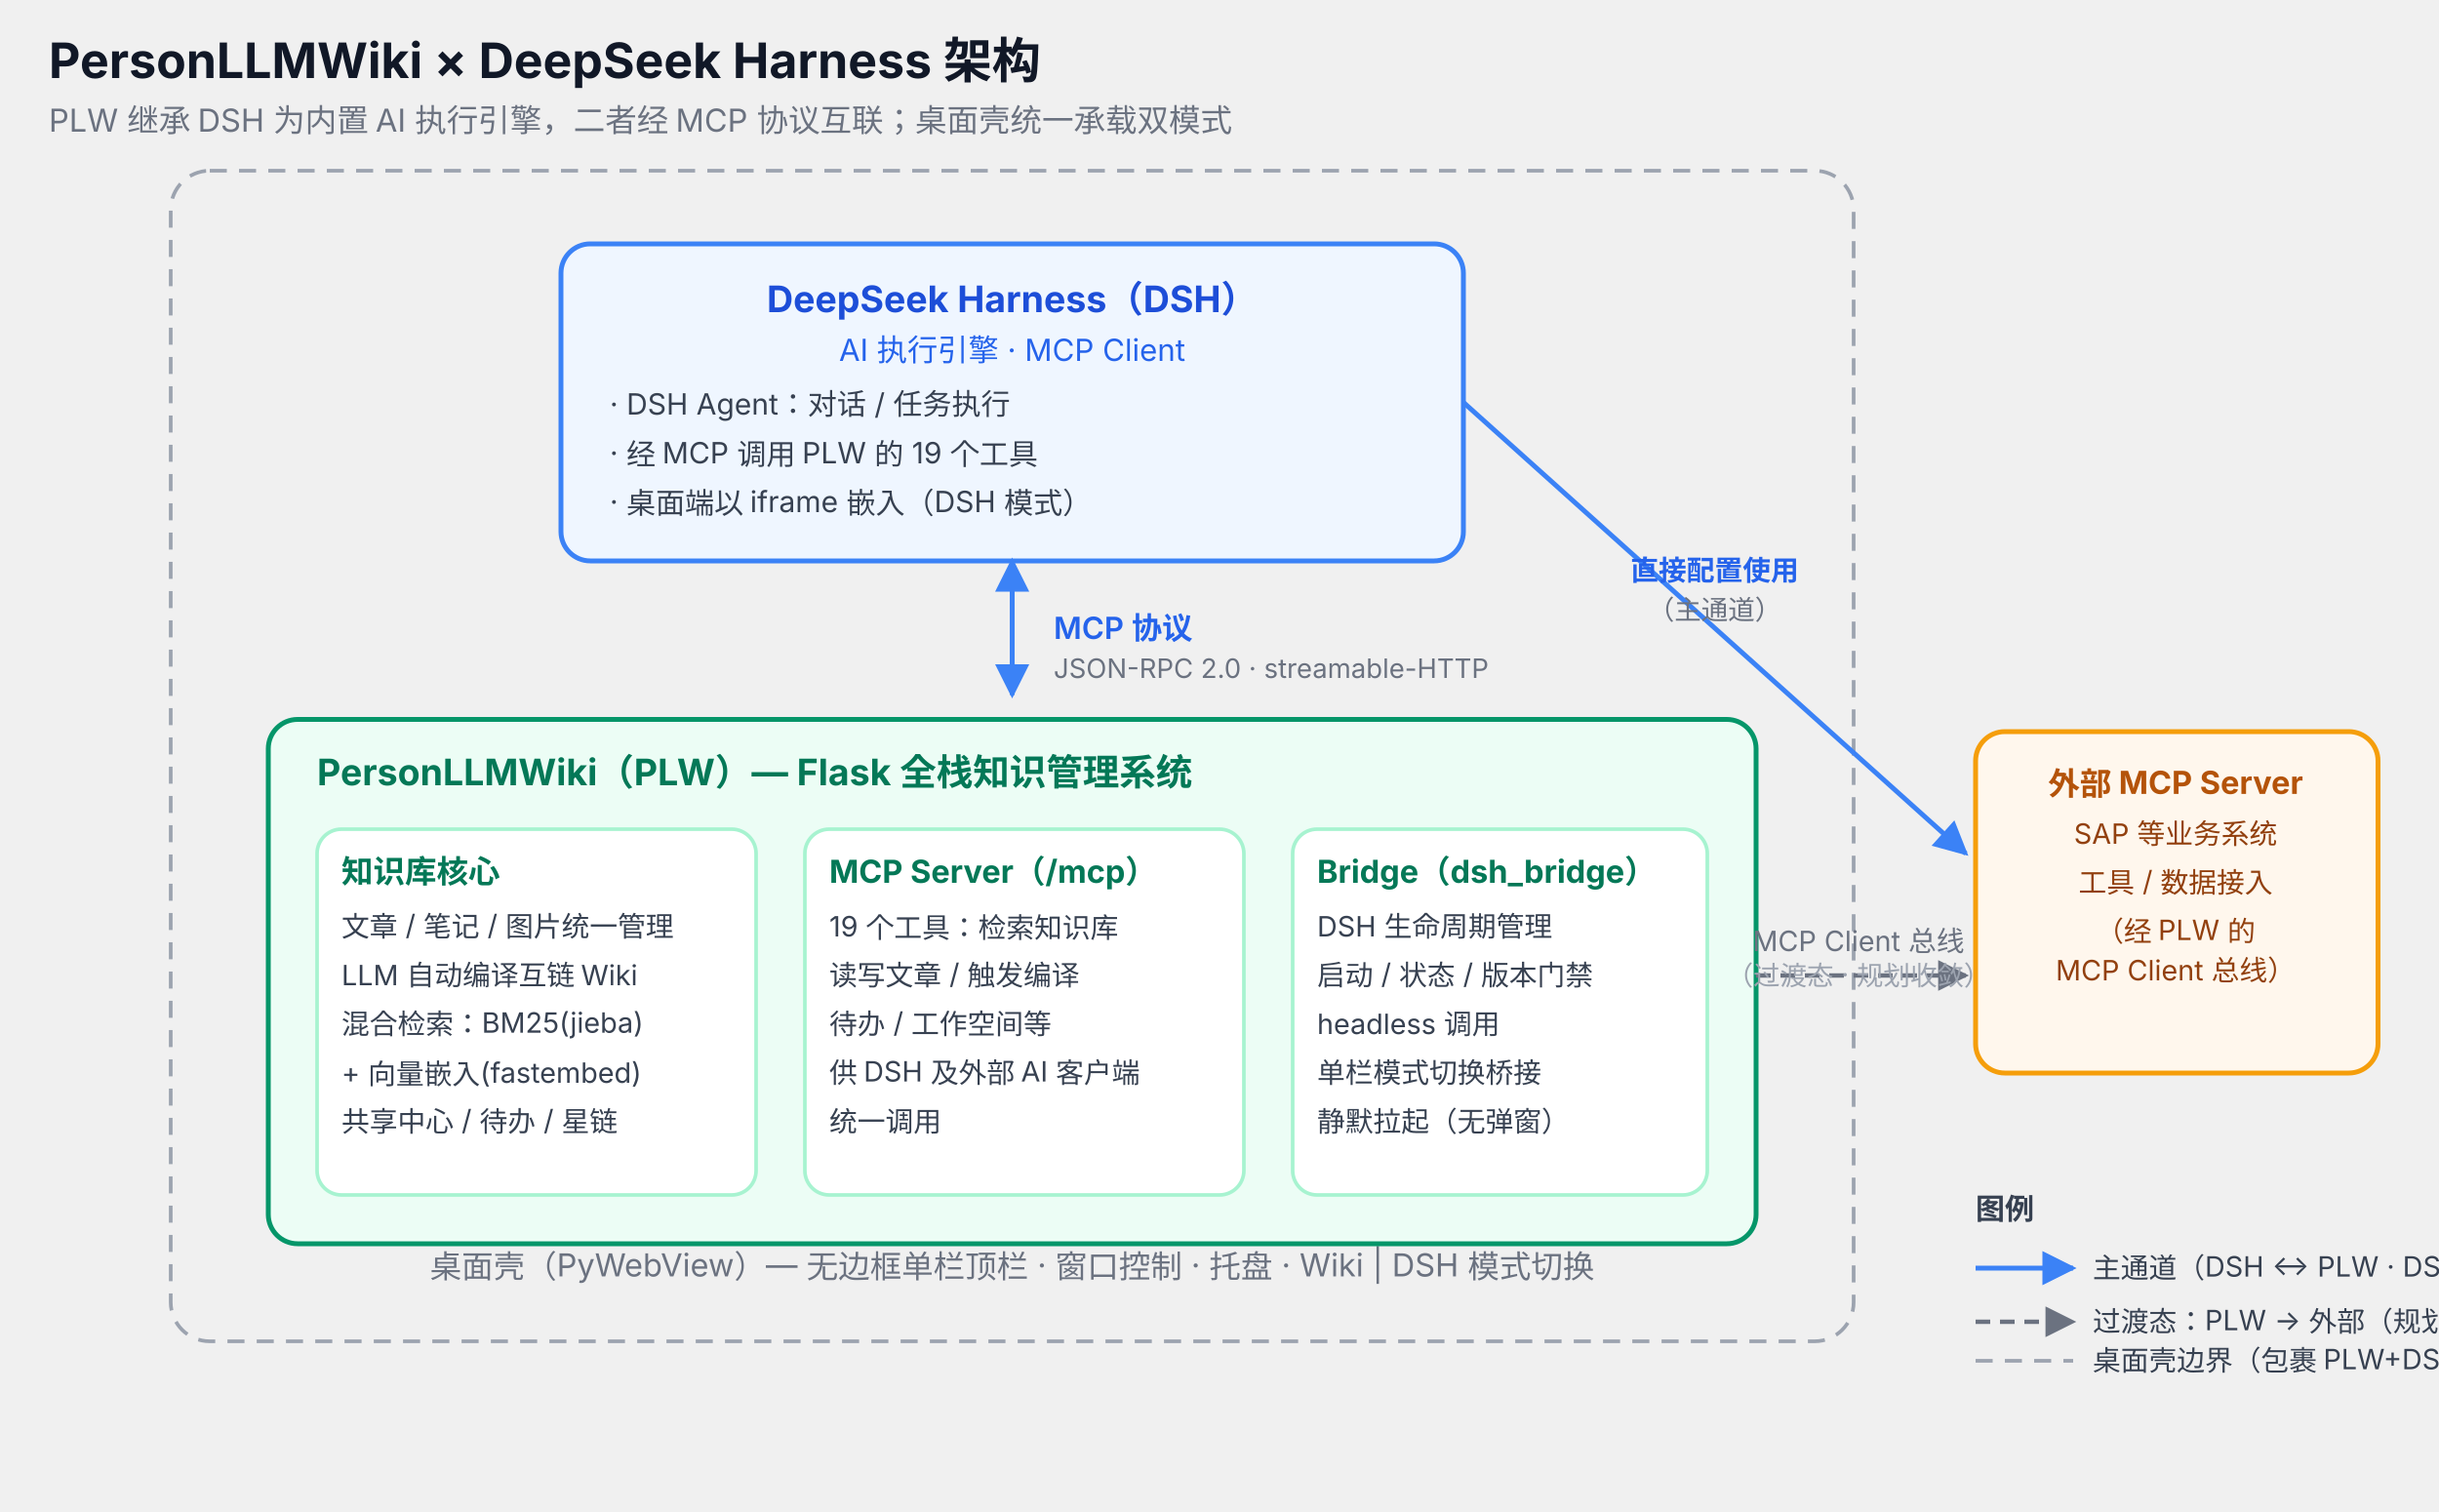
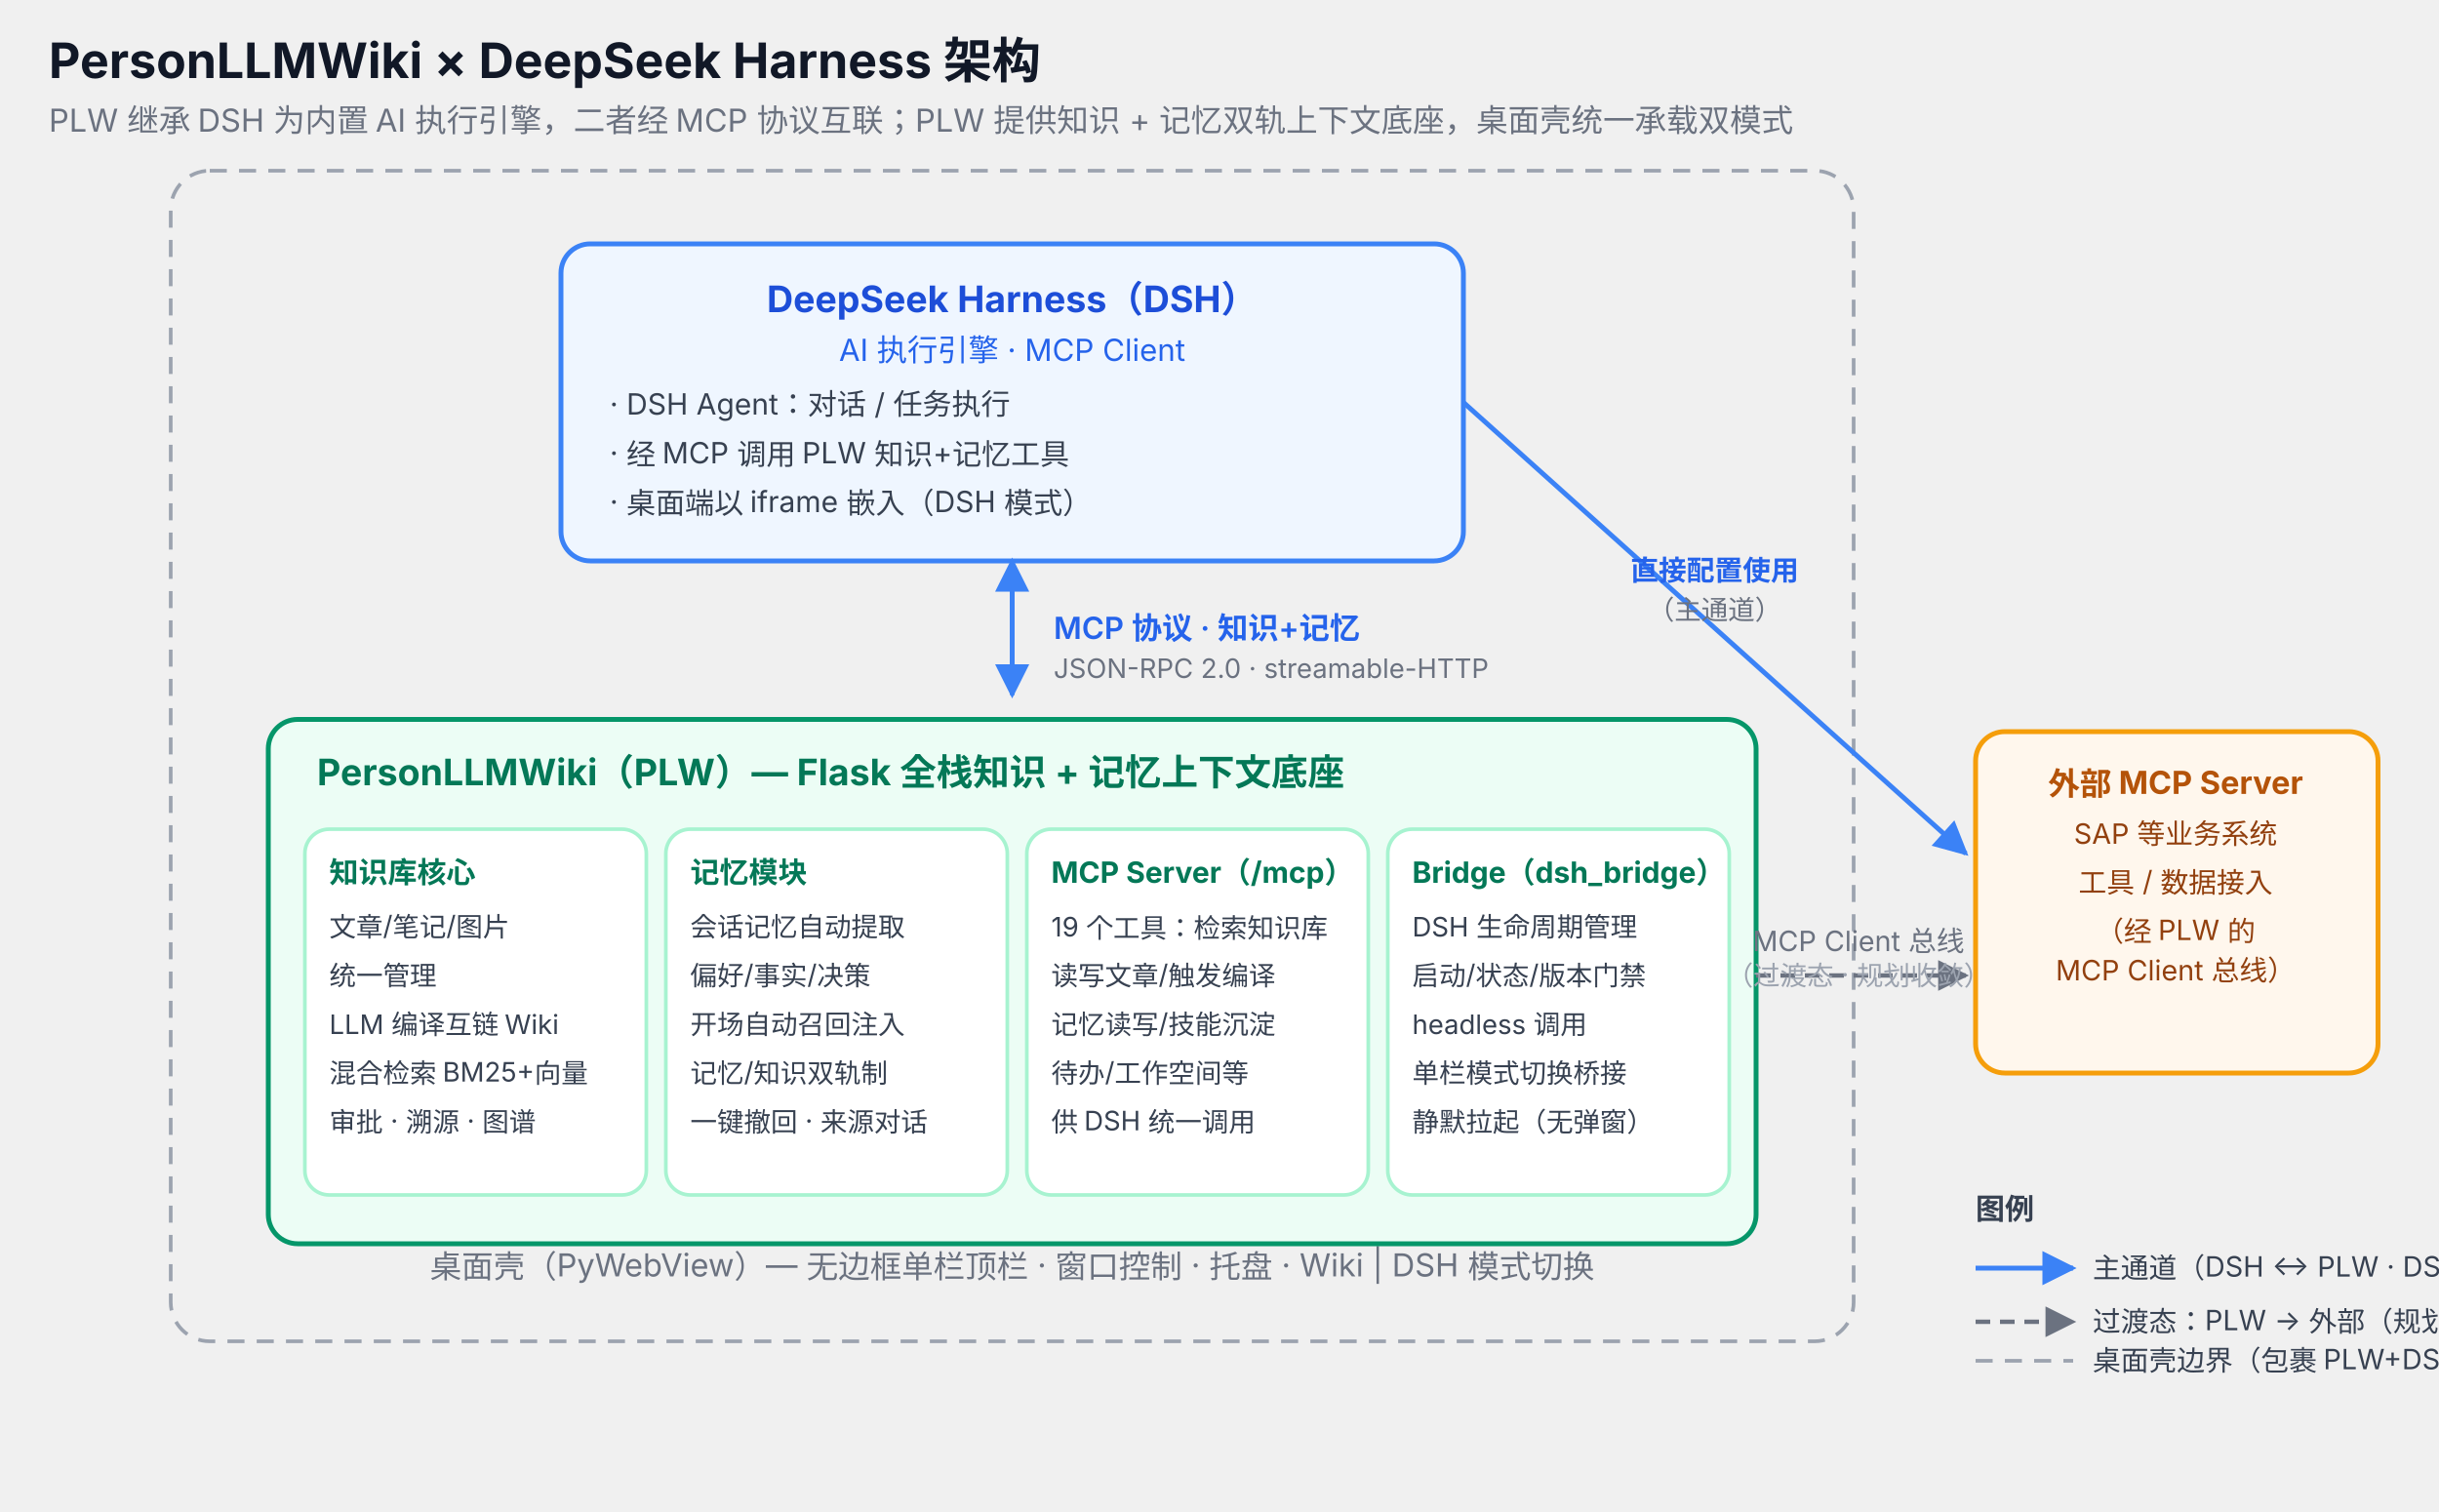
<svg xmlns="http://www.w3.org/2000/svg" viewBox="0 0 1000 620" font-family="-apple-system, 'Segoe UI', 'Microsoft YaHei', sans-serif">
  <defs>
    <marker id="arrow" viewBox="0 0 10 10" refX="9" refY="5" markerWidth="7" markerHeight="7" orient="auto-start-reverse">
      <path d="M 0 0 L 10 5 L 0 10 z" fill="#6b7280" />
    </marker>
    <marker id="arrow-blue" viewBox="0 0 10 10" refX="9" refY="5" markerWidth="7" markerHeight="7" orient="auto-start-reverse">
      <path d="M 0 0 L 10 5 L 0 10 z" fill="#3b82f6" />
    </marker>
  </defs>
  <text x="20" y="32" font-size="20" font-weight="700" fill="#111827">PersonLLMWiki × DeepSeek Harness 架构</text>
-   <text x="20" y="54" font-size="13" fill="#6b7280">PLW 继承 DSH 为内置 AI 执行引擎，二者经 MCP 协议互联；桌面壳统一承载双模式</text>
+   <text x="20" y="54" font-size="13" fill="#6b7280">PLW 继承 DSH 为内置 AI 执行引擎，二者经 MCP 协议互联；PLW 提供知识 + 记忆双轨上下文底座，桌面壳统一承载双模式</text>
  <rect x="70" y="70" width="690" height="480" rx="16" fill="none" stroke="#9ca3af" stroke-width="1.5" stroke-dasharray="7 5" />
  <text x="415" y="524" text-anchor="middle" font-size="13" fill="#6b7280">桌面壳（PyWebView）— 无边框单栏顶栏 · 窗口控制 · 托盘 · Wiki | DSH 模式切换</text>
  <rect x="230" y="100" width="370" height="130" rx="12" fill="#eff6ff" stroke="#3b82f6" stroke-width="2" />
  <text x="415" y="128" text-anchor="middle" font-size="15" font-weight="700" fill="#1d4ed8">DeepSeek Harness（DSH）</text>
  <text x="415" y="148" text-anchor="middle" font-size="12.5" fill="#2563eb">AI 执行引擎 · MCP Client</text>
  <text x="250" y="170" font-size="12" fill="#374151">· DSH Agent：对话 / 任务执行</text>
-   <text x="250" y="190" font-size="12" fill="#374151">· 经 MCP 调用 PLW 的 19 个工具</text>
+   <text x="250" y="190" font-size="12" fill="#374151">· 经 MCP 调用 PLW 知识+记忆工具</text>
  <text x="250" y="210" font-size="12" fill="#374151">· 桌面端以 iframe 嵌入（DSH 模式）</text>
  <line x1="415" y1="230" x2="415" y2="285" stroke="#3b82f6" stroke-width="2" marker-start="url(#arrow-blue)" marker-end="url(#arrow-blue)" />
-   <text x="432" y="262" font-size="12.5" font-weight="600" fill="#2563eb">MCP 协议</text>
+   <text x="432" y="262" font-size="12.5" font-weight="600" fill="#2563eb">MCP 协议 · 知识+记忆</text>
  <text x="432" y="278" font-size="11" fill="#6b7280">JSON-RPC 2.0 · streamable-HTTP</text>
  <rect x="110" y="295" width="610" height="215" rx="12" fill="#ecfdf5" stroke="#059669" stroke-width="2" />
-   <text x="130" y="322" font-size="15" font-weight="700" fill="#047857">PersonLLMWiki（PLW）— Flask 全栈知识管理系统</text>
-   <rect x="130" y="340" width="180" height="150" rx="10" fill="#ffffff" stroke="#a7f3d0" stroke-width="1.5" />
-   <text x="140" y="362" font-size="13" font-weight="700" fill="#047857">知识库核心</text>
-   <text x="140" y="384" font-size="11.5" fill="#374151">文章 / 笔记 / 图片统一管理</text>
-   <text x="140" y="404" font-size="11.5" fill="#374151">LLM 自动编译互链 Wiki</text>
-   <text x="140" y="424" font-size="11.5" fill="#374151">混合检索：BM25(jieba)</text>
-   <text x="140" y="444" font-size="11.5" fill="#374151">+ 向量嵌入(fastembed)</text>
-   <text x="140" y="464" font-size="11.5" fill="#374151">共享中心 / 待办 / 星链</text>
-   <rect x="330" y="340" width="180" height="150" rx="10" fill="#ffffff" stroke="#a7f3d0" stroke-width="1.5" />
-   <text x="340" y="362" font-size="13" font-weight="700" fill="#047857">MCP Server（/mcp）</text>
-   <text x="340" y="384" font-size="11.5" fill="#374151">19 个工具：检索知识库</text>
-   <text x="340" y="404" font-size="11.5" fill="#374151">读写文章 / 触发编译</text>
-   <text x="340" y="424" font-size="11.5" fill="#374151">待办 / 工作空间等</text>
-   <text x="340" y="444" font-size="11.5" fill="#374151">供 DSH 及外部 AI 客户端</text>
-   <text x="340" y="464" font-size="11.5" fill="#374151">统一调用</text>
-   <rect x="530" y="340" width="170" height="150" rx="10" fill="#ffffff" stroke="#a7f3d0" stroke-width="1.5" />
-   <text x="540" y="362" font-size="13" font-weight="700" fill="#047857">Bridge（dsh_bridge）</text>
-   <text x="540" y="384" font-size="11.5" fill="#374151">DSH 生命周期管理</text>
-   <text x="540" y="404" font-size="11.5" fill="#374151">启动 / 状态 / 版本门禁</text>
-   <text x="540" y="424" font-size="11.5" fill="#374151">headless 调用</text>
-   <text x="540" y="444" font-size="11.5" fill="#374151">单栏模式切换桥接</text>
-   <text x="540" y="464" font-size="11.5" fill="#374151">静默拉起（无弹窗）</text>
+   <text x="130" y="322" font-size="15" font-weight="700" fill="#047857">PersonLLMWiki（PLW）— Flask 全栈知识 + 记忆上下文底座</text>
+   <rect x="125" y="340" width="140" height="150" rx="10" fill="#ffffff" stroke="#a7f3d0" stroke-width="1.5" />
+   <text x="135" y="362" font-size="12" font-weight="700" fill="#047857">知识库核心</text>
+   <text x="135" y="384" font-size="11" fill="#374151">文章/笔记/图片</text>
+   <text x="135" y="404" font-size="11" fill="#374151">统一管理</text>
+   <text x="135" y="424" font-size="11" fill="#374151">LLM 编译互链 Wiki</text>
+   <text x="135" y="444" font-size="11" fill="#374151">混合检索 BM25+向量</text>
+   <text x="135" y="464" font-size="11" fill="#374151">审批 · 溯源 · 图谱</text>
+   <rect x="273" y="340" width="140" height="150" rx="10" fill="#ffffff" stroke="#a7f3d0" stroke-width="1.5" />
+   <text x="283" y="362" font-size="12" font-weight="700" fill="#047857">记忆模块</text>
+   <text x="283" y="384" font-size="11" fill="#374151">会话记忆自动提取</text>
+   <text x="283" y="404" font-size="11" fill="#374151">偏好/事实/决策</text>
+   <text x="283" y="424" font-size="11" fill="#374151">开场自动召回注入</text>
+   <text x="283" y="444" font-size="11" fill="#374151">记忆/知识双轨制</text>
+   <text x="283" y="464" font-size="11" fill="#374151">一键撤回 · 来源对话</text>
+   <rect x="421" y="340" width="140" height="150" rx="10" fill="#ffffff" stroke="#a7f3d0" stroke-width="1.5" />
+   <text x="431" y="362" font-size="12" font-weight="700" fill="#047857">MCP Server（/mcp）</text>
+   <text x="431" y="384" font-size="11" fill="#374151">19 个工具：检索知识库</text>
+   <text x="431" y="404" font-size="11" fill="#374151">读写文章/触发编译</text>
+   <text x="431" y="424" font-size="11" fill="#374151">记忆读写/技能沉淀</text>
+   <text x="431" y="444" font-size="11" fill="#374151">待办/工作空间等</text>
+   <text x="431" y="464" font-size="11" fill="#374151">供 DSH 统一调用</text>
+   <rect x="569" y="340" width="140" height="150" rx="10" fill="#ffffff" stroke="#a7f3d0" stroke-width="1.5" />
+   <text x="579" y="362" font-size="12" font-weight="700" fill="#047857">Bridge（dsh_bridge）</text>
+   <text x="579" y="384" font-size="11" fill="#374151">DSH 生命周期管理</text>
+   <text x="579" y="404" font-size="11" fill="#374151">启动/状态/版本门禁</text>
+   <text x="579" y="424" font-size="11" fill="#374151">headless 调用</text>
+   <text x="579" y="444" font-size="11" fill="#374151">单栏模式切换桥接</text>
+   <text x="579" y="464" font-size="11" fill="#374151">静默拉起（无弹窗）</text>
  <rect x="810" y="300" width="165" height="140" rx="12" fill="#fff7ed" stroke="#f59e0b" stroke-width="2" />
  <text x="892" y="326" text-anchor="middle" font-size="13" font-weight="700" fill="#b45309">外部 MCP Server</text>
  <text x="892" y="346" text-anchor="middle" font-size="11.5" fill="#92400e">SAP 等业务系统</text>
  <text x="892" y="366" text-anchor="middle" font-size="11.5" fill="#92400e">工具 / 数据接入</text>
  <text x="892" y="386" text-anchor="middle" font-size="11.5" fill="#92400e">（经 PLW 的</text>
  <text x="892" y="402" text-anchor="middle" font-size="11.5" fill="#92400e">MCP Client 总线）</text>
  <line x1="600" y1="165" x2="806" y2="350" stroke="#3b82f6" stroke-width="2" marker-end="url(#arrow-blue)" />
  <text x="703" y="238" text-anchor="middle" font-size="11.5" font-weight="600" fill="#2563eb">直接配置使用</text>
  <text x="703" y="254" text-anchor="middle" font-size="11" fill="#6b7280">（主通道）</text>
  <line x1="720" y1="400" x2="806" y2="400" stroke="#6b7280" stroke-width="1.8" stroke-dasharray="6 4" marker-end="url(#arrow)" />
  <text x="762" y="390" text-anchor="middle" font-size="11.5" fill="#6b7280">MCP Client 总线</text>
  <text x="762" y="404" text-anchor="middle" font-size="11" fill="#9ca3af">（过渡态 · 规划收敛）</text>
  <text x="810" y="500" font-size="12" font-weight="600" fill="#374151">图例</text>
  <line x1="810" y1="520" x2="850" y2="520" stroke="#3b82f6" stroke-width="2" marker-end="url(#arrow-blue)" />
  <text x="858" y="524" font-size="11.5" fill="#374151">主通道（DSH ↔ PLW · DSH → 外部）</text>
  <line x1="810" y1="542" x2="850" y2="542" stroke="#6b7280" stroke-width="1.8" stroke-dasharray="6 4" marker-end="url(#arrow)" />
  <text x="858" y="546" font-size="11.5" fill="#374151">过渡态：PLW → 外部（规划收敛）</text>
  <line x1="810" y1="558" x2="850" y2="558" stroke="#9ca3af" stroke-width="1.5" stroke-dasharray="7 5" />
  <text x="858" y="562" font-size="11.5" fill="#374151">桌面壳边界（包裹 PLW+DSH）</text>
</svg>
